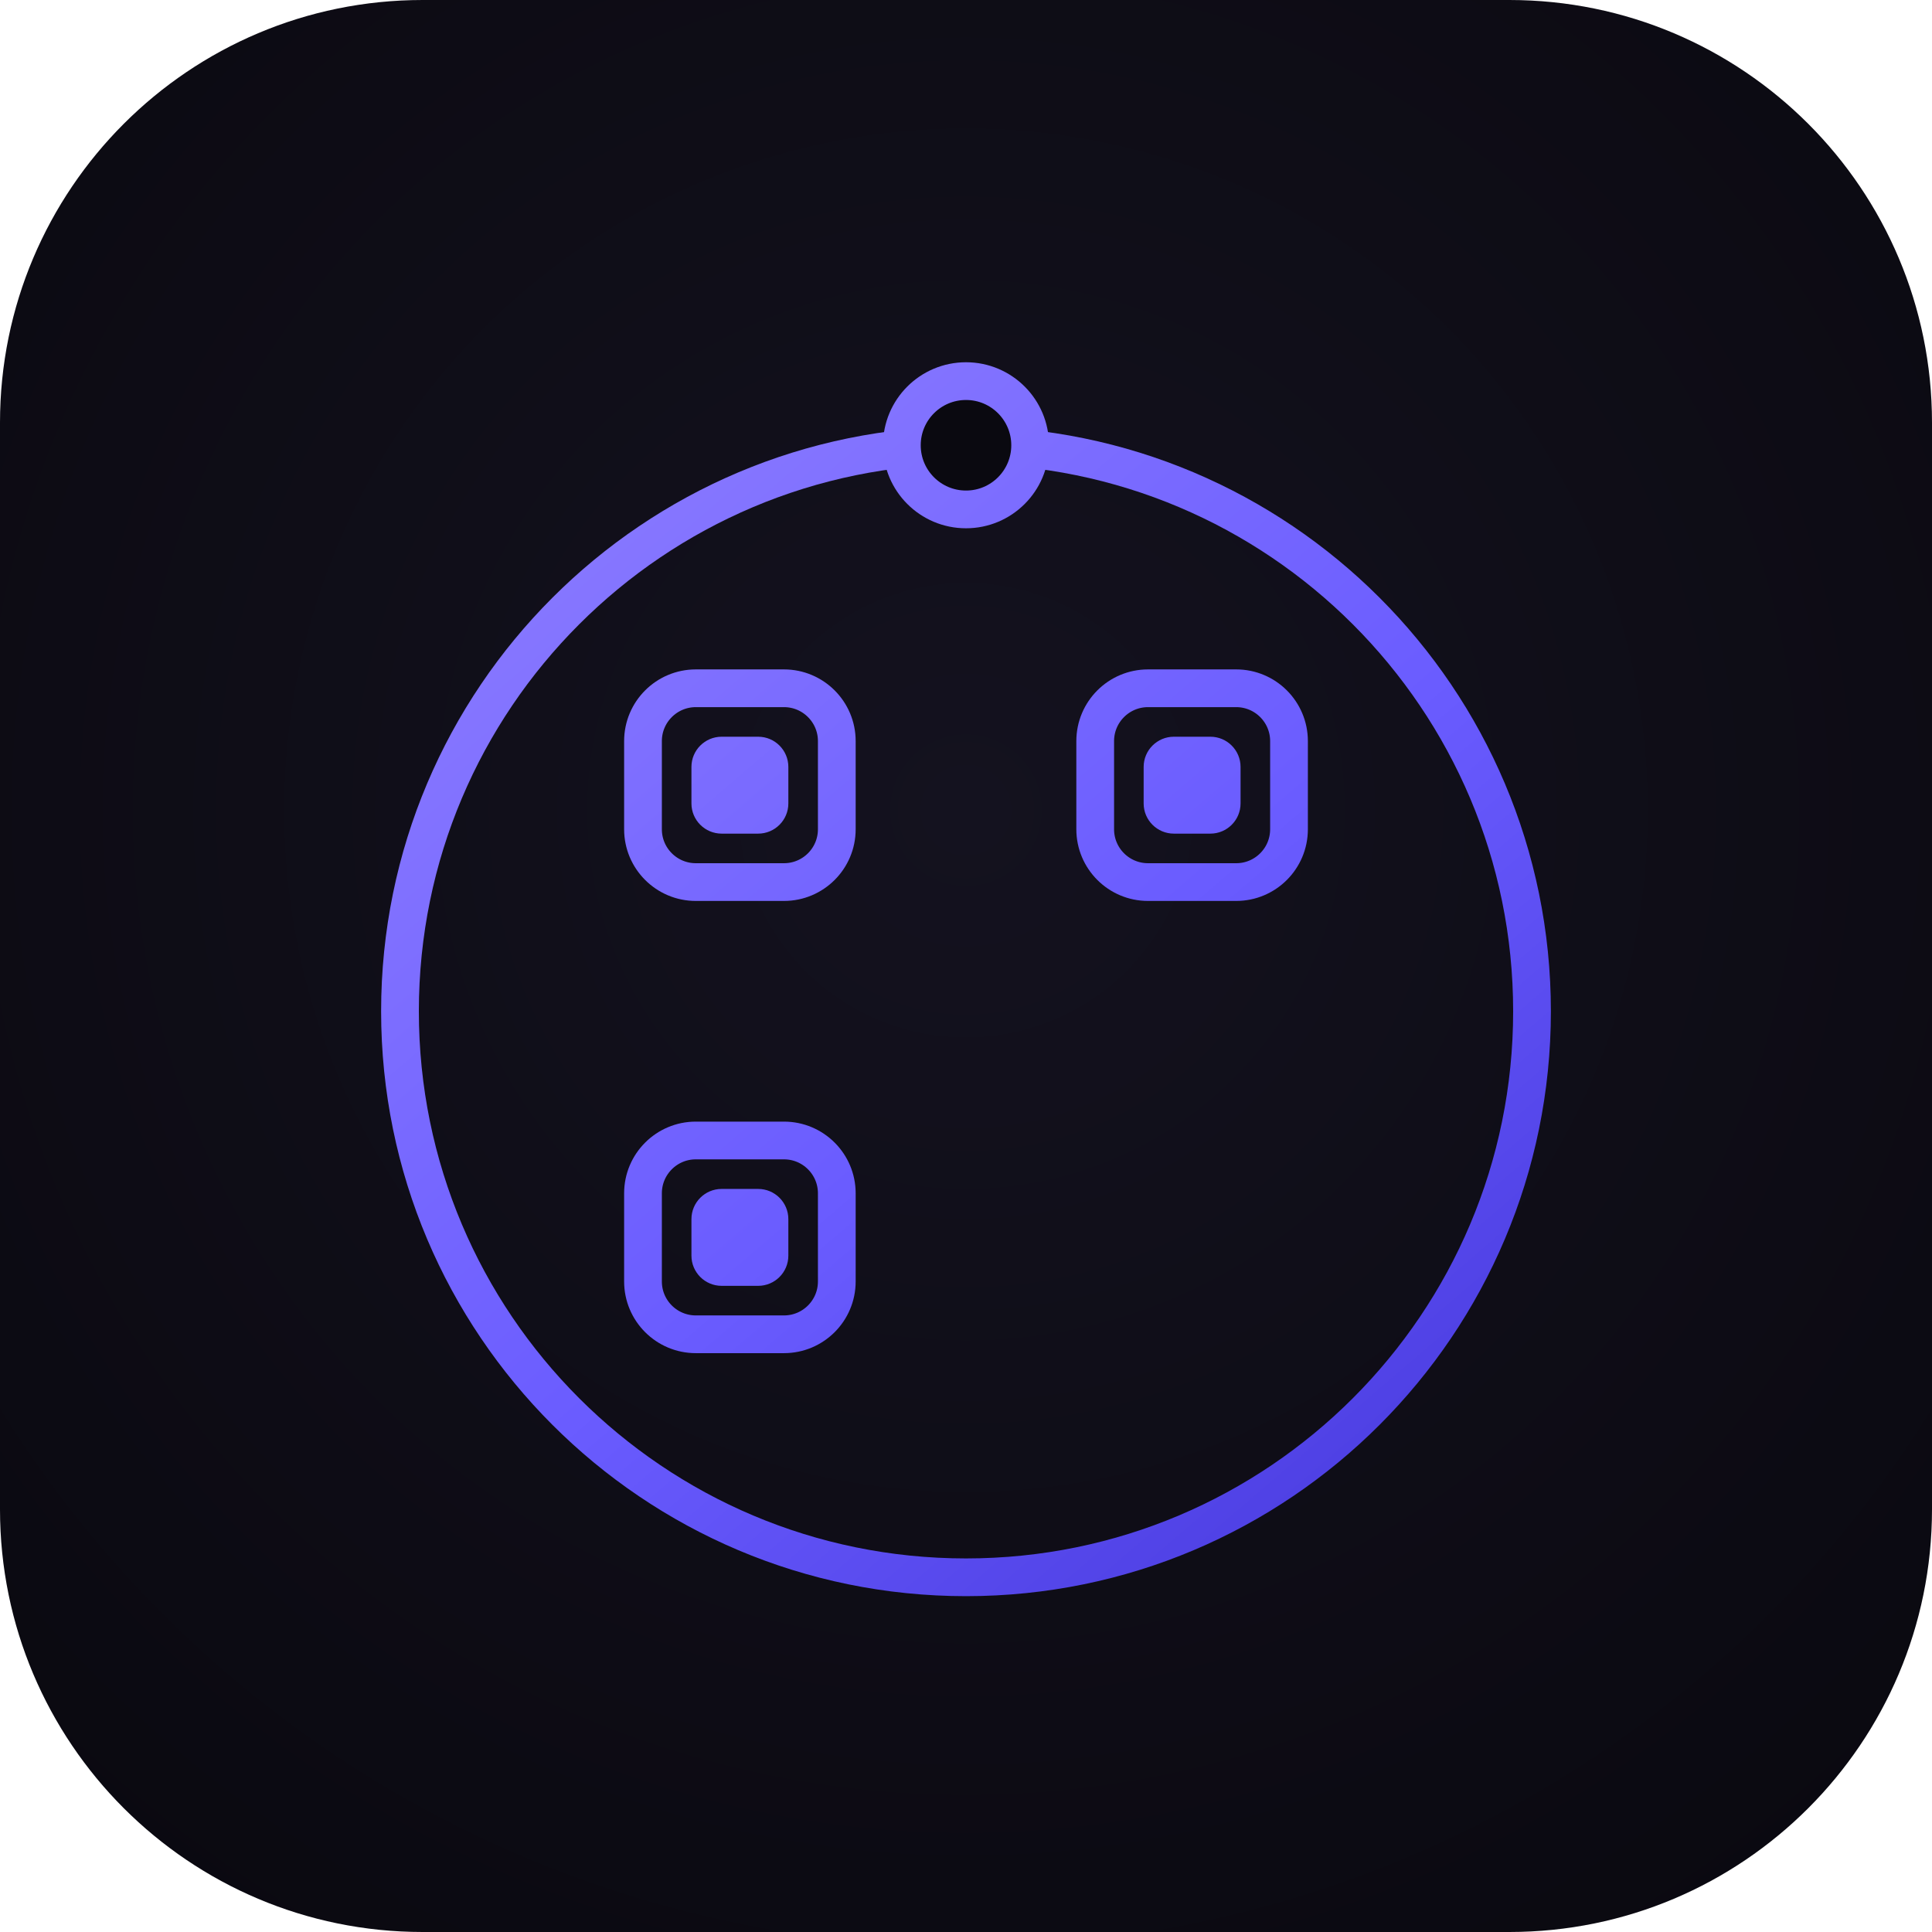
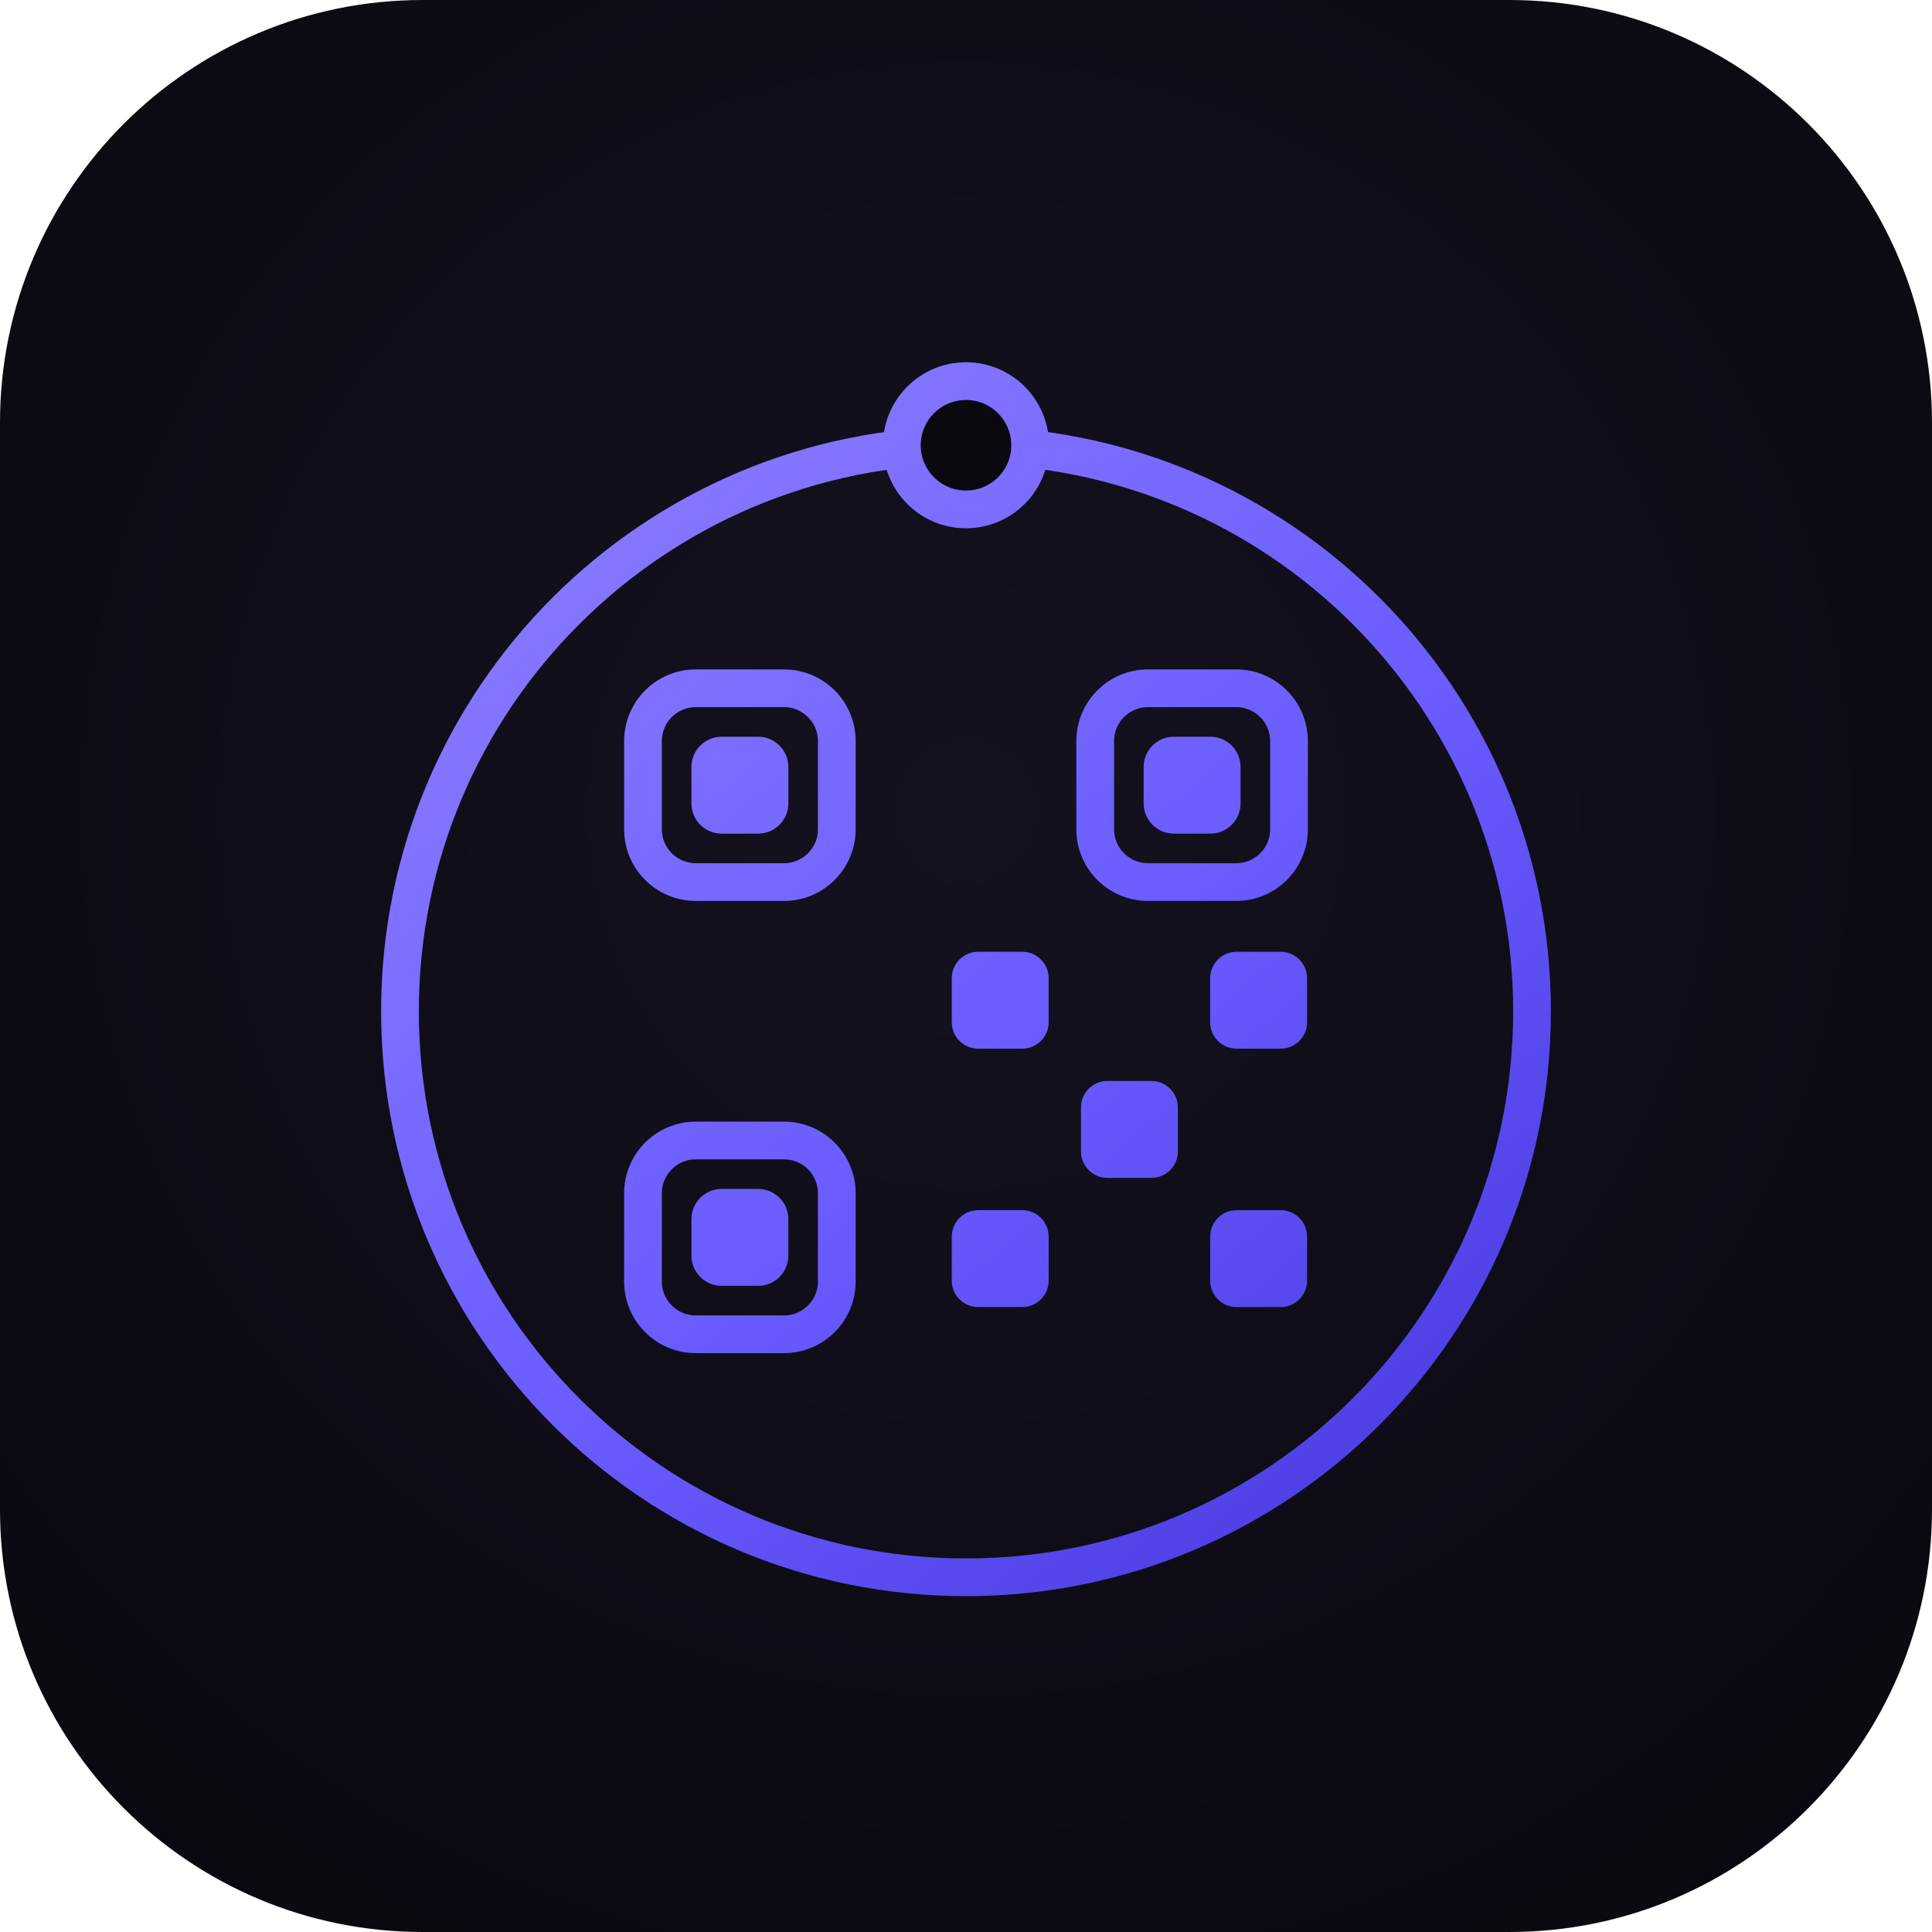
<svg xmlns="http://www.w3.org/2000/svg" width="512" height="512" viewBox="0 0 512 512" fill="none">
  <defs>
    <radialGradient id="bg" cx="50%" cy="42%" r="70%">
      <stop offset="0%" stop-color="#14121f" />
      <stop offset="100%" stop-color="#0a0910" />
    </radialGradient>
    <linearGradient id="stroke" x1="140" y1="120" x2="380" y2="400" gradientUnits="userSpaceOnUse">
      <stop offset="0%" stop-color="#8b7bff" />
      <stop offset="55%" stop-color="#6a5cff" />
      <stop offset="100%" stop-color="#4a3ce0" />
    </linearGradient>
  </defs>
  <rect width="512" height="512" rx="112" fill="url(#bg)" />
  <g>
    <circle cx="256" cy="268" r="150" stroke="url(#stroke)" stroke-width="10" />
    <circle cx="256" cy="118" r="17" fill="#0a0910" stroke="url(#stroke)" stroke-width="10" />
    <g fill="url(#stroke)">
      <rect x="170.40" y="182.40" width="51.36" height="51.36" rx="14" fill="none" stroke="url(#stroke)" stroke-width="10" />
      <rect x="183.24" y="195.24" width="25.68" height="25.68" rx="8" />
      <rect x="290.24" y="182.40" width="51.36" height="51.36" rx="14" fill="none" stroke="url(#stroke)" stroke-width="10" />
      <rect x="303.08" y="195.24" width="25.68" height="25.68" rx="8" />
      <rect x="170.40" y="302.24" width="51.36" height="51.36" rx="14" fill="none" stroke="url(#stroke)" stroke-width="10" />
      <rect x="183.24" y="315.08" width="25.68" height="25.68" rx="8" />
+       <rect x="252.23" y="252.23" width="25.68" height="25.68" rx="7" />
+       <rect x="320.71" y="252.23" width="25.68" height="25.68" rx="7" />
+       <rect x="286.47" y="286.47" width="25.68" height="25.68" rx="7" />
+       <rect x="252.23" y="320.71" width="25.68" height="25.68" rx="7" />
+       <rect x="320.71" y="320.71" width="25.68" height="25.68" rx="7" />
    </g>
  </g>
</svg>
